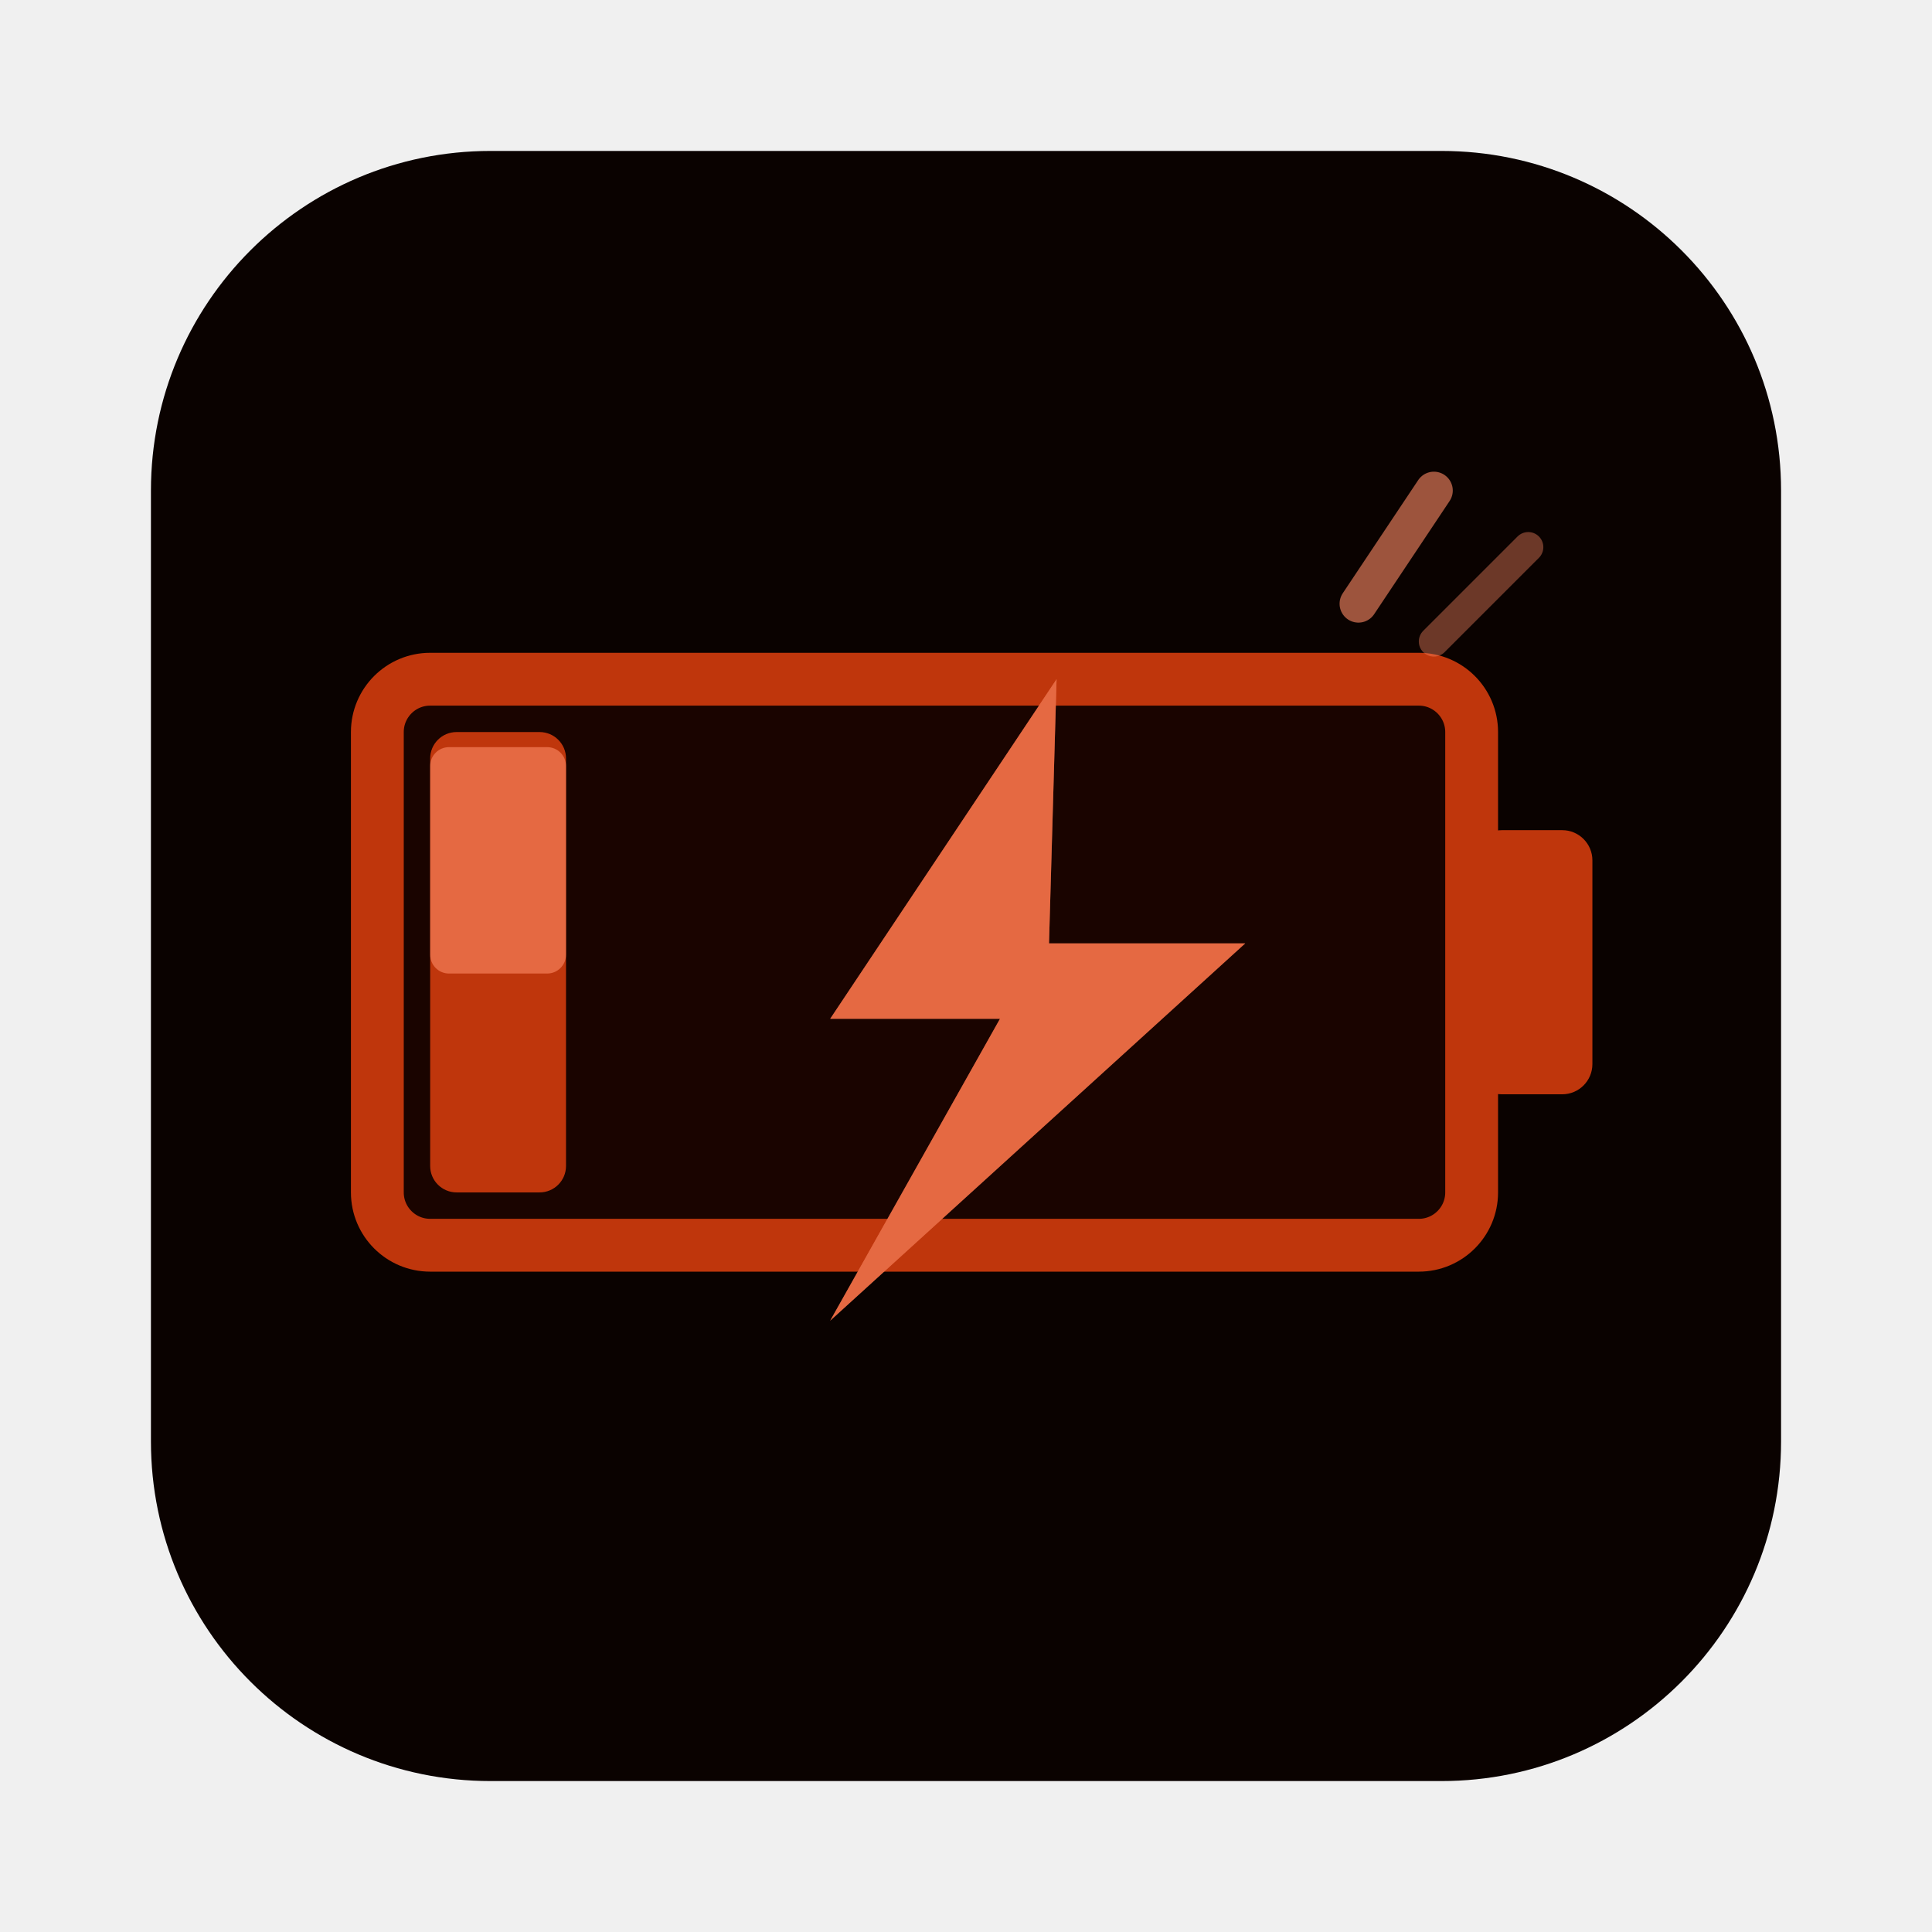
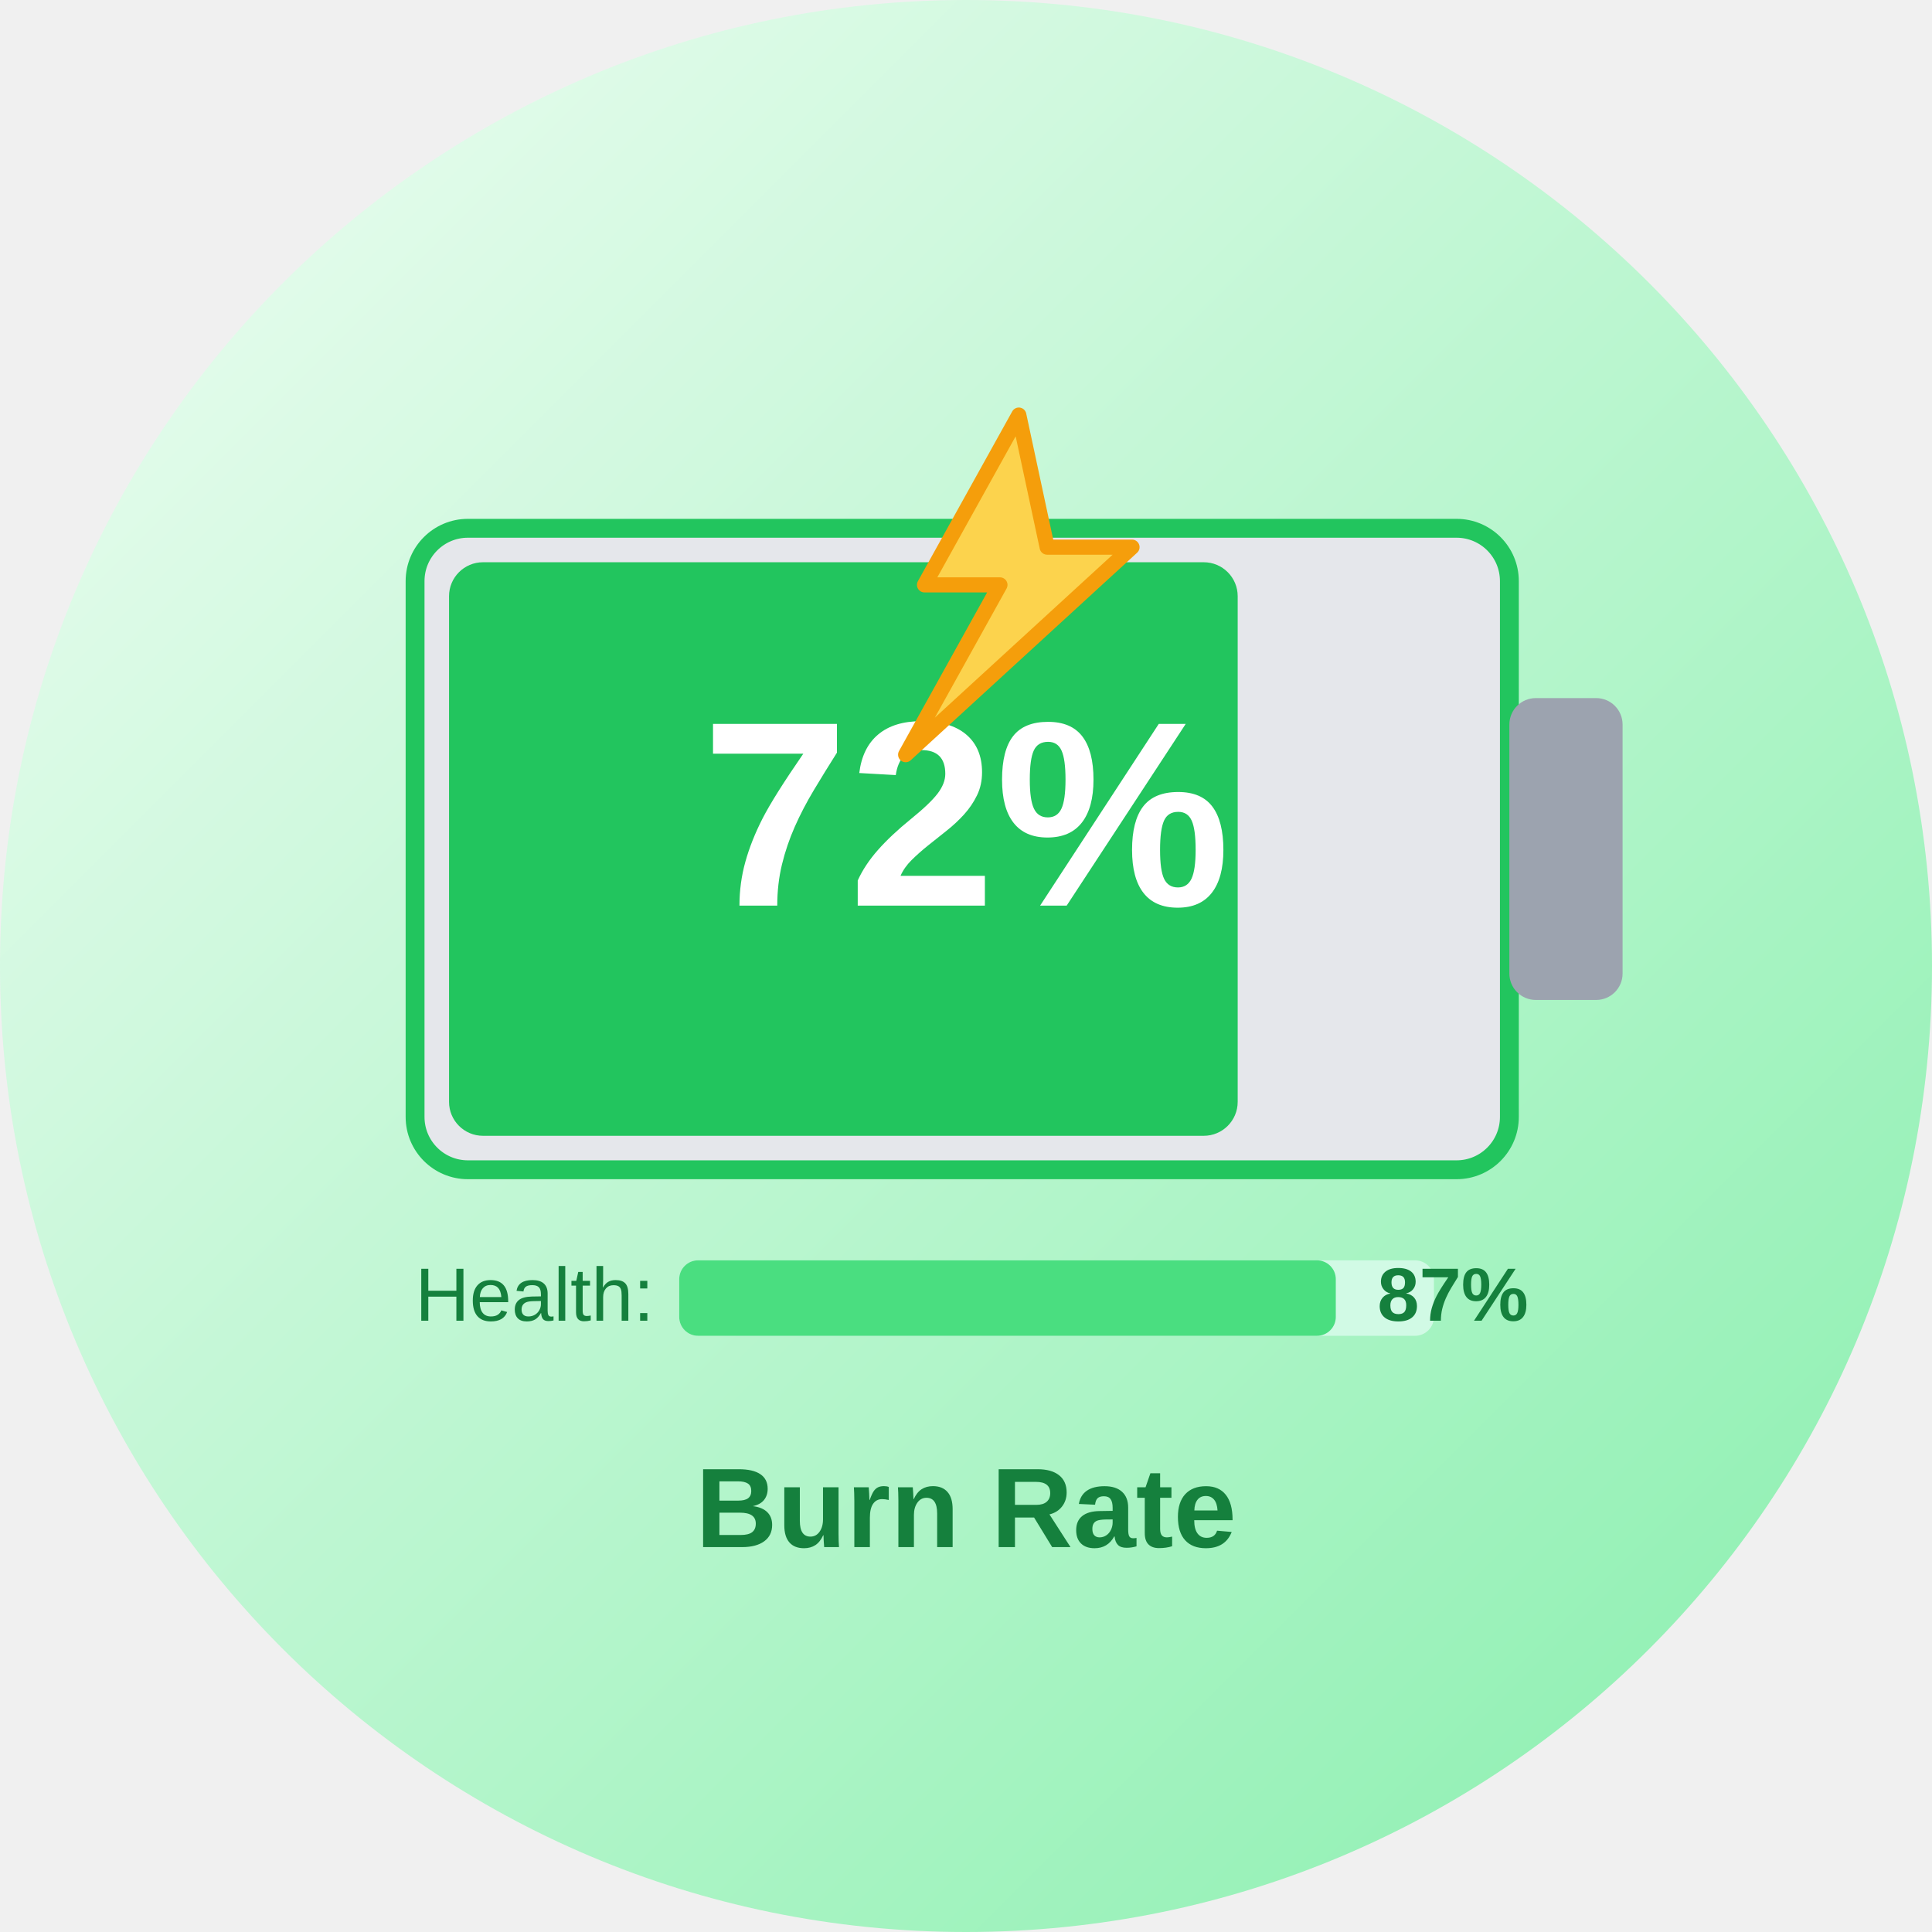
<svg xmlns="http://www.w3.org/2000/svg" viewBox="0 0 1024 1024">
-   <rect x="80" y="80" width="864" height="864" rx="180" ry="180" fill="#0A0200" />
-   <rect x="200" y="360" width="580" height="300" rx="28" fill="#1A0400" stroke="#BF360C" stroke-width="28" />
-   <rect x="780" y="440" width="64" height="140" rx="16" fill="#BF360C" />
-   <rect x="228" y="388" width="72" height="244" rx="14" fill="#BF360C" />
-   <rect x="228" y="396" width="72" height="120" rx="10" fill="#FF8A65" opacity="0.6" />
-   <path d="M 560 360 L 440 540 L 530 540 L 440 700 L 660 500 L 556 500 Z" fill="#FF8A65" />
-   <path d="M 560 360 L 440 540 L 530 540 L 440 700 L 660 500 L 556 500 Z" fill="#BF360C" opacity="0.4" />
-   <line x1="720" y1="320" x2="760" y2="260" stroke="#FF8A65" stroke-width="20" stroke-linecap="round" opacity="0.6" />
-   <line x1="760" y1="340" x2="810" y2="290" stroke="#FF8A65" stroke-width="16" stroke-linecap="round" opacity="0.4" />
+   <defs>
+     <linearGradient id="bg1" x1="0%" y1="0%" x2="100%" y2="100%">
+       <stop offset="0%" stop-color="#F0FDF4" />
+       <stop offset="100%" stop-color="#86EFAC" />
+     </linearGradient>
+     <linearGradient id="bat" x1="0%" y1="100%" x2="0%" y2="0%">
+       <stop offset="0%" stop-color="#16A34A" />
+       <stop offset="72%" stop-color="#22C55E" />
+       <stop offset="72%" stop-color="#E5E7EB" />
+       <stop offset="100%" stop-color="#E5E7EB" />
+     </linearGradient>
+   </defs>
+   <circle cx="512" cy="512" r="512" fill="url(#bg1)" />
+   <rect x="220" y="280" width="580" height="340" rx="28" fill="#E5E7EB" stroke="#22C55E" stroke-width="10" />
+   <rect x="800" y="370" width="60" height="160" rx="14" fill="#9CA3AF" />
+   <rect x="238" y="298" width="418" height="304" rx="18" fill="#22C55E" />
+   <text x="512" y="480" font-family="Arial,sans-serif" font-size="140" fill="#FFFFFF" font-weight="bold" text-anchor="middle">72%</text>
+   <polygon points="540,220 490,310 530,310 480,400 600,290 555,290" fill="#FCD34D" stroke="#F59E0B" stroke-width="8" stroke-linejoin="round" />
+   <text x="220" y="700" font-family="Arial,sans-serif" font-size="40" fill="#15803D">Health:</text>
+   <rect x="360" y="668" width="400" height="40" rx="10" fill="#D1FAE5" />
+   <rect x="360" y="668" width="348" height="40" rx="10" fill="#4ADE80" />
+   <text x="730" y="700" font-family="Arial,sans-serif" font-size="40" fill="#15803D" font-weight="bold">87%</text>
+   <text x="512" y="820" font-family="Arial,sans-serif" font-size="60" fill="#15803D" font-weight="bold" text-anchor="middle">Burn Rate</text>
</svg>
